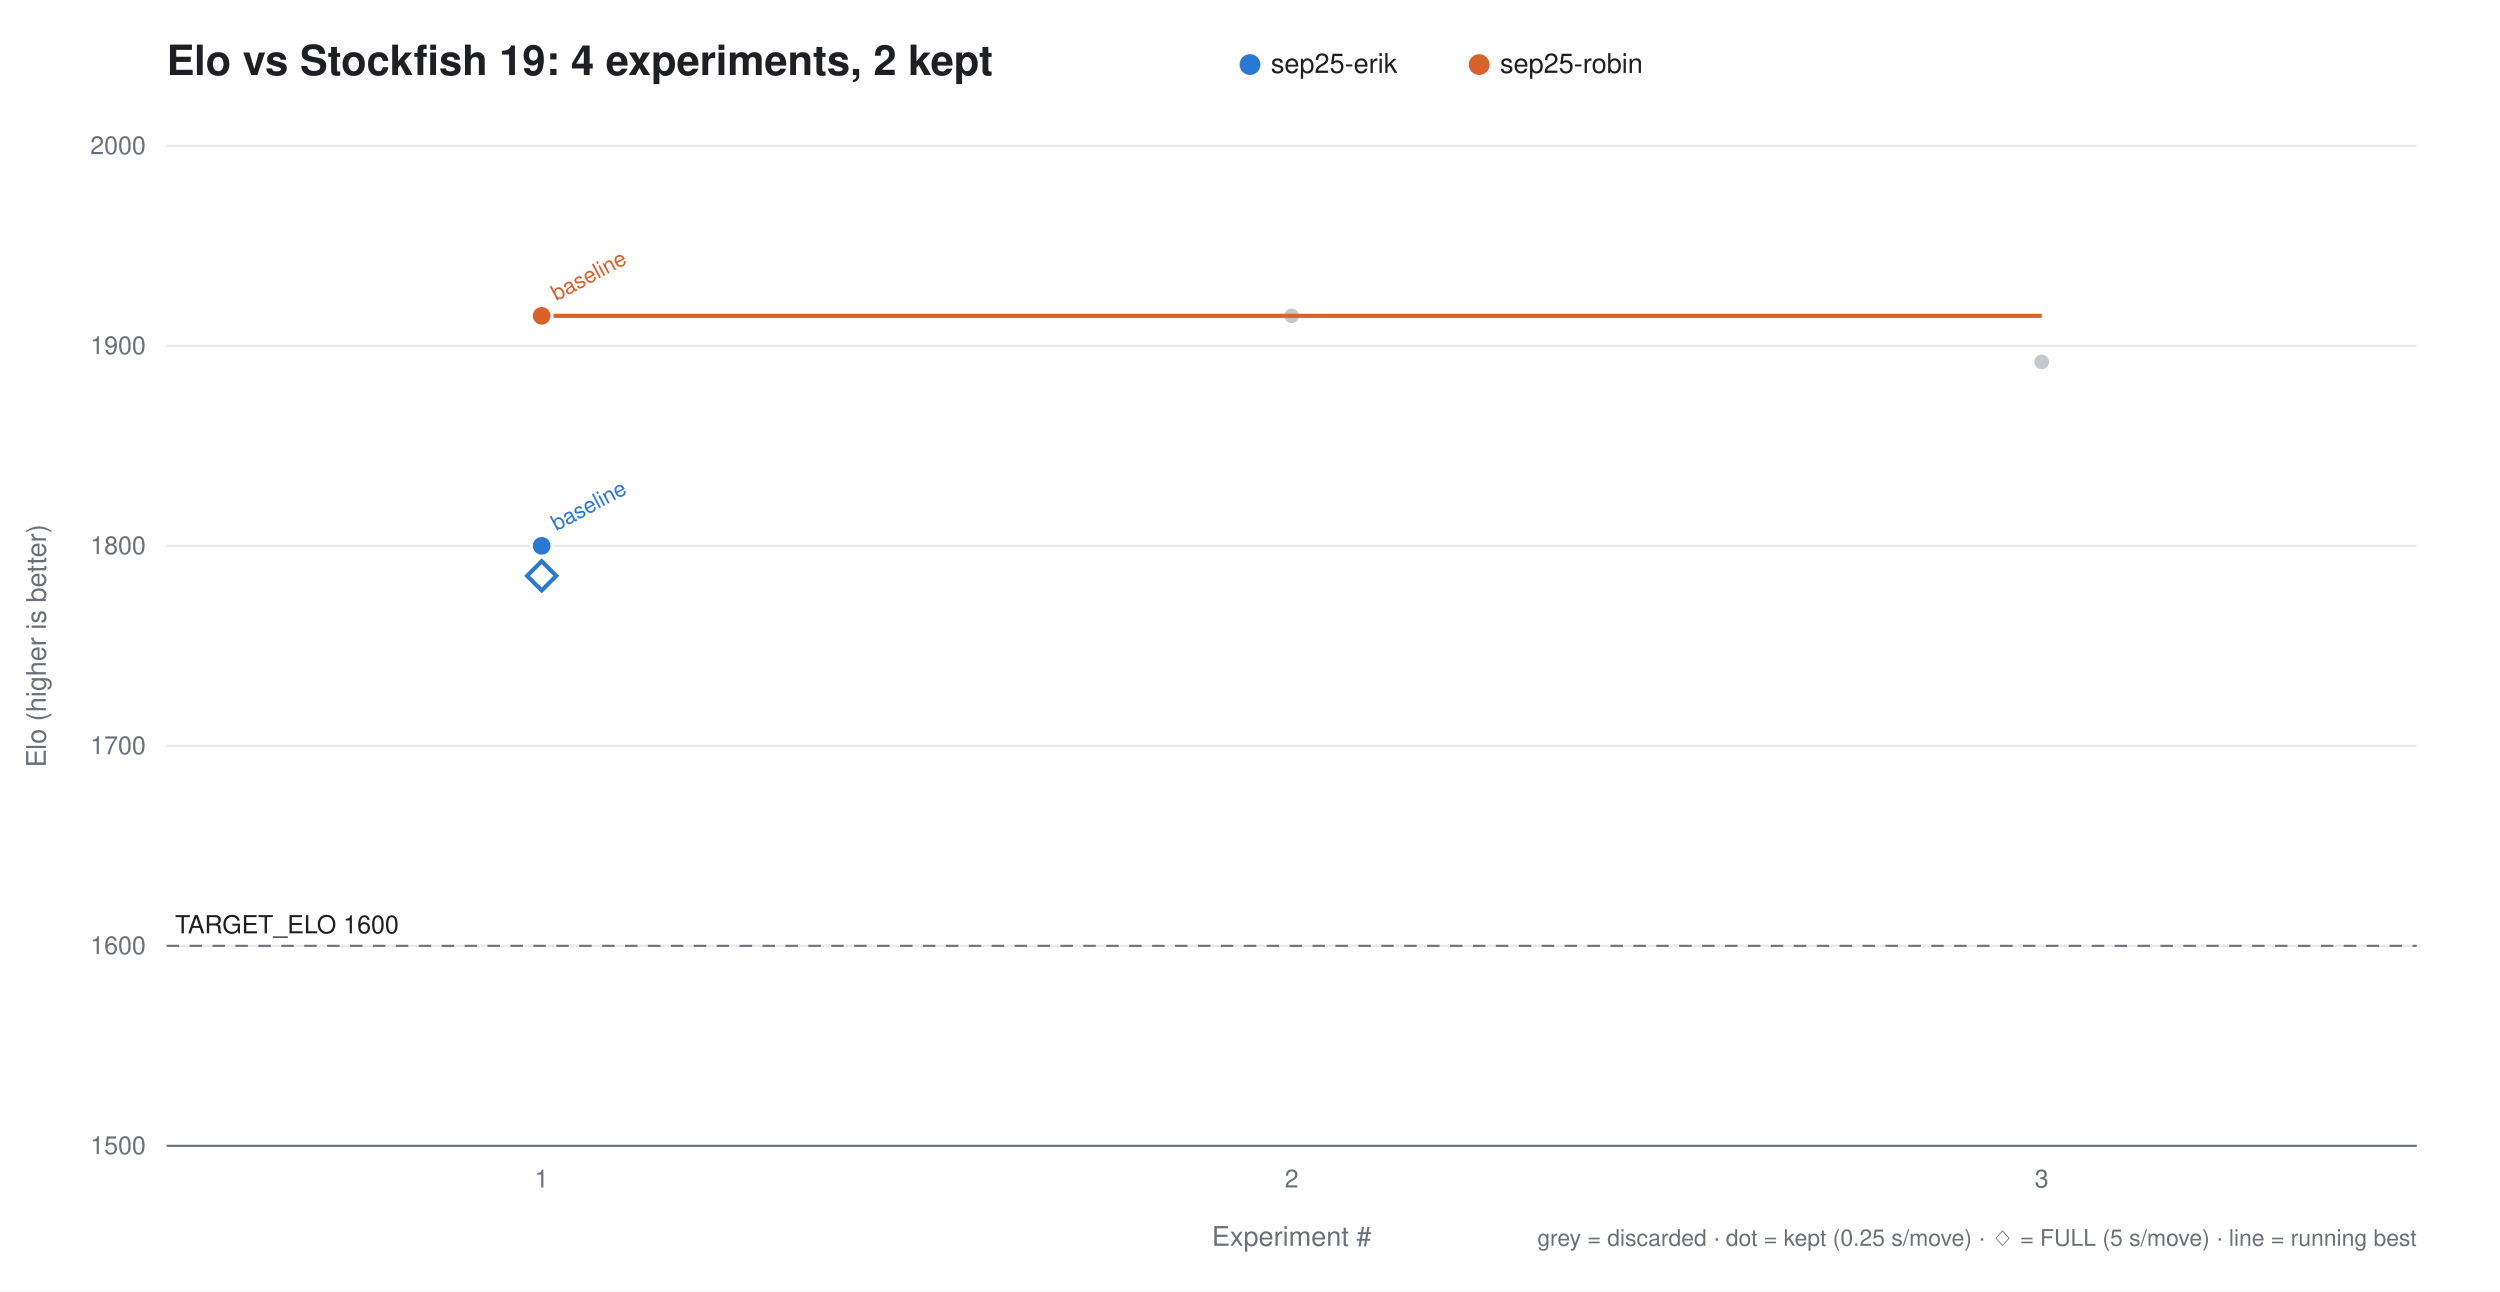
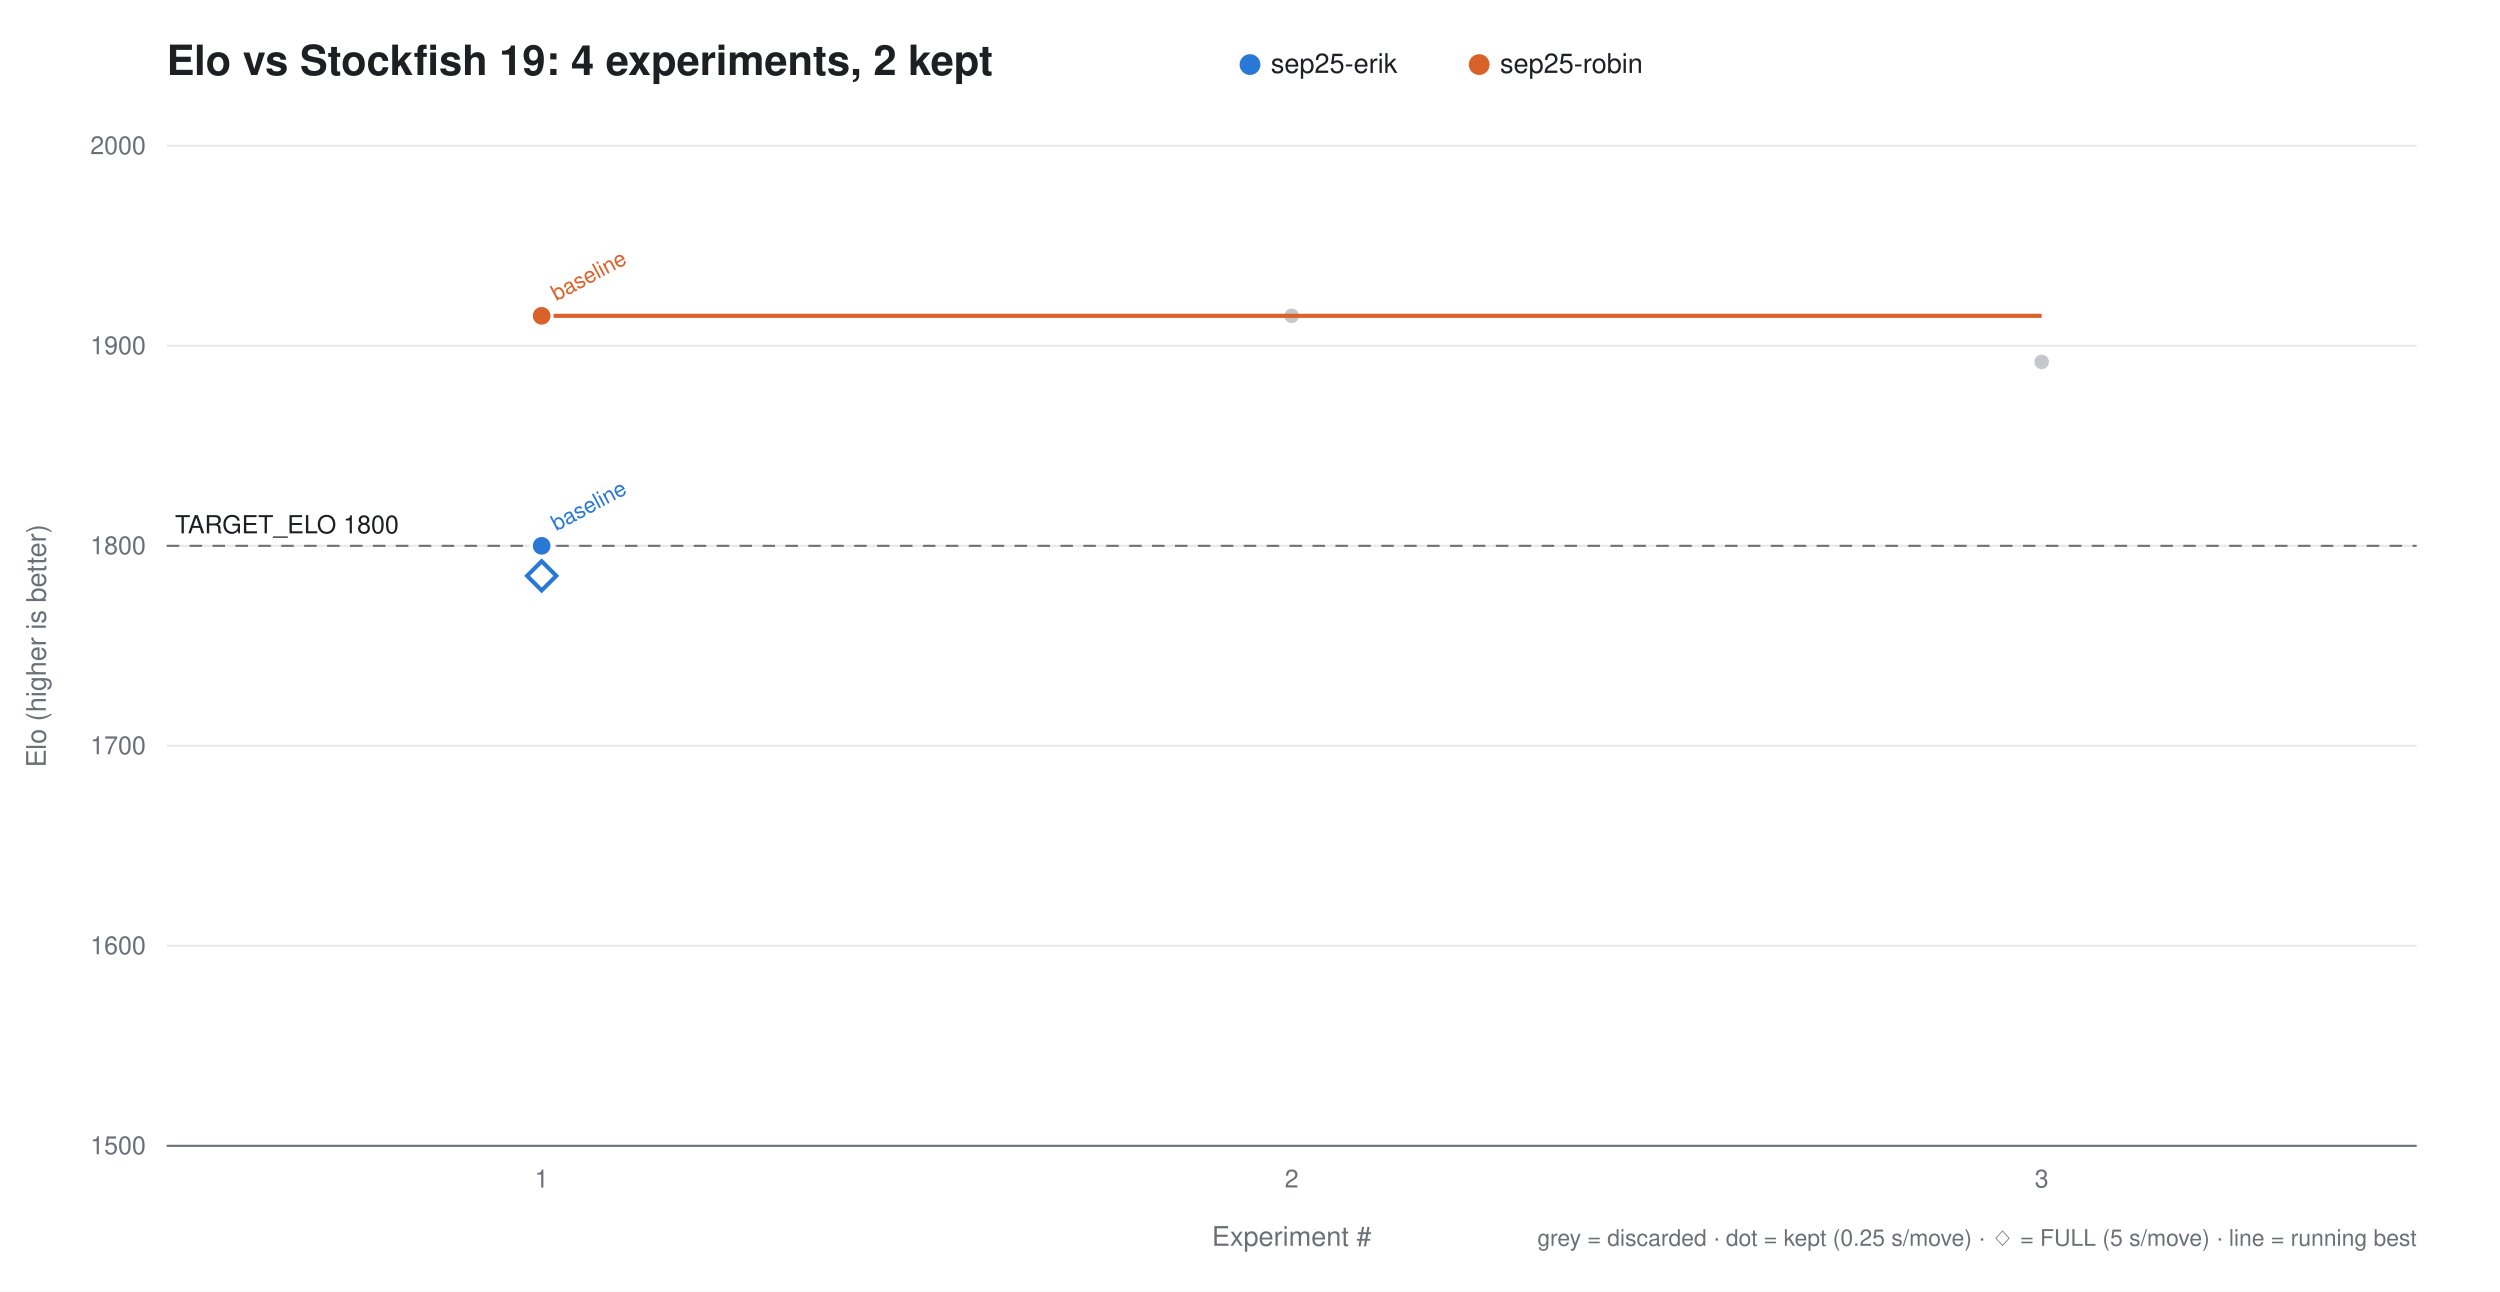
<svg xmlns="http://www.w3.org/2000/svg" width="1200" height="620" viewBox="0 0 1200 620" font-family="-apple-system,Segoe UI,Helvetica,Arial,sans-serif">
  <rect width="1200" height="620" fill="#ffffff" />
  <text x="80" y="36" font-size="20" font-weight="600" fill="#1d1f23">Elo vs Stockfish 19: 4 experiments, 2 kept</text>
  <line x1="80" x2="1160" y1="550.0" y2="550.0" stroke="#e6e8eb" />
  <text x="70" y="554.0" font-size="12" text-anchor="end" fill="#6b7078">1500</text>
  <line x1="80" x2="1160" y1="454.0" y2="454.0" stroke="#e6e8eb" />
  <text x="70" y="458.0" font-size="12" text-anchor="end" fill="#6b7078">1600</text>
  <line x1="80" x2="1160" y1="358.0" y2="358.0" stroke="#e6e8eb" />
  <text x="70" y="362.0" font-size="12" text-anchor="end" fill="#6b7078">1700</text>
  <line x1="80" x2="1160" y1="262.0" y2="262.0" stroke="#e6e8eb" />
  <text x="70" y="266.0" font-size="12" text-anchor="end" fill="#6b7078">1800</text>
  <line x1="80" x2="1160" y1="166.0" y2="166.0" stroke="#e6e8eb" />
  <text x="70" y="170.0" font-size="12" text-anchor="end" fill="#6b7078">1900</text>
  <line x1="80" x2="1160" y1="70.0" y2="70.0" stroke="#e6e8eb" />
  <text x="70" y="74.0" font-size="12" text-anchor="end" fill="#6b7078">2000</text>
  <text x="260.0" y="570" font-size="12" text-anchor="middle" fill="#6b7078">1</text>
  <text x="620.0" y="570" font-size="12" text-anchor="middle" fill="#6b7078">2</text>
  <text x="980.0" y="570" font-size="12" text-anchor="middle" fill="#6b7078">3</text>
  <line x1="80" x2="1160" y1="550" y2="550" stroke="#6b7078" />
  <text x="620.0" y="598" font-size="13" text-anchor="middle" fill="#6b7078">Experiment #</text>
  <text x="22" y="310.0" font-size="13" text-anchor="middle" fill="#6b7078" transform="rotate(-90 22 310.0)">Elo (higher is better)</text>
-   <line x1="80" x2="1160" y1="454.0" y2="454.0" stroke="#1d1f23" stroke-dasharray="6 5" opacity="0.6" />
-   <text x="84" y="448.0" font-size="12" fill="#1d1f23">TARGET_ELO 1600</text>
+   <line x1="80" x2="1160" y1="262.0" y2="262.0" stroke="#1d1f23" stroke-dasharray="6 5" opacity="0.6" />
+   <text x="84" y="256.0" font-size="12" fill="#1d1f23">TARGET_ELO 1800</text>
  <circle cx="600" cy="31" r="5" fill="#2a78d6" />
  <text x="610" y="35" font-size="13" fill="#1d1f23">sep25-erik</text>
  <path d="M260.0,262.0 L260.0,262.0" fill="none" stroke="#2a78d6" stroke-width="2" />
  <circle cx="260.0" cy="262.0" r="5" fill="#2a78d6" stroke="#ffffff" stroke-width="1.5" />
  <text x="267.0" y="255.0" font-size="10.5" fill="#2a78d6" transform="rotate(-28 267.0 255.0)">baseline</text>
  <path d="M260.0,269.4 L267.0,276.4 L260.0,283.4 L253.0,276.4 Z" fill="#ffffff" stroke="#2a78d6" stroke-width="2" />
  <circle cx="710" cy="31" r="5" fill="#d9622b" />
  <text x="720" y="35" font-size="13" fill="#1d1f23">sep25-robin</text>
  <circle cx="620.0" cy="151.6" r="3.5" fill="#c4c7cc" />
  <circle cx="980.0" cy="173.7" r="3.5" fill="#c4c7cc" />
  <path d="M260.0,151.6 L980.0,151.6" fill="none" stroke="#d9622b" stroke-width="2" />
  <circle cx="260.0" cy="151.6" r="5" fill="#d9622b" stroke="#ffffff" stroke-width="1.5" />
  <text x="267.0" y="144.6" font-size="10.5" fill="#d9622b" transform="rotate(-28 267.0 144.6)">baseline</text>
  <text x="1160" y="598" font-size="11" text-anchor="end" fill="#6b7078">grey = discarded · dot = kept (0.25 s/move) · ◇ = FULL (5 s/move) · line = running best</text>
</svg>
